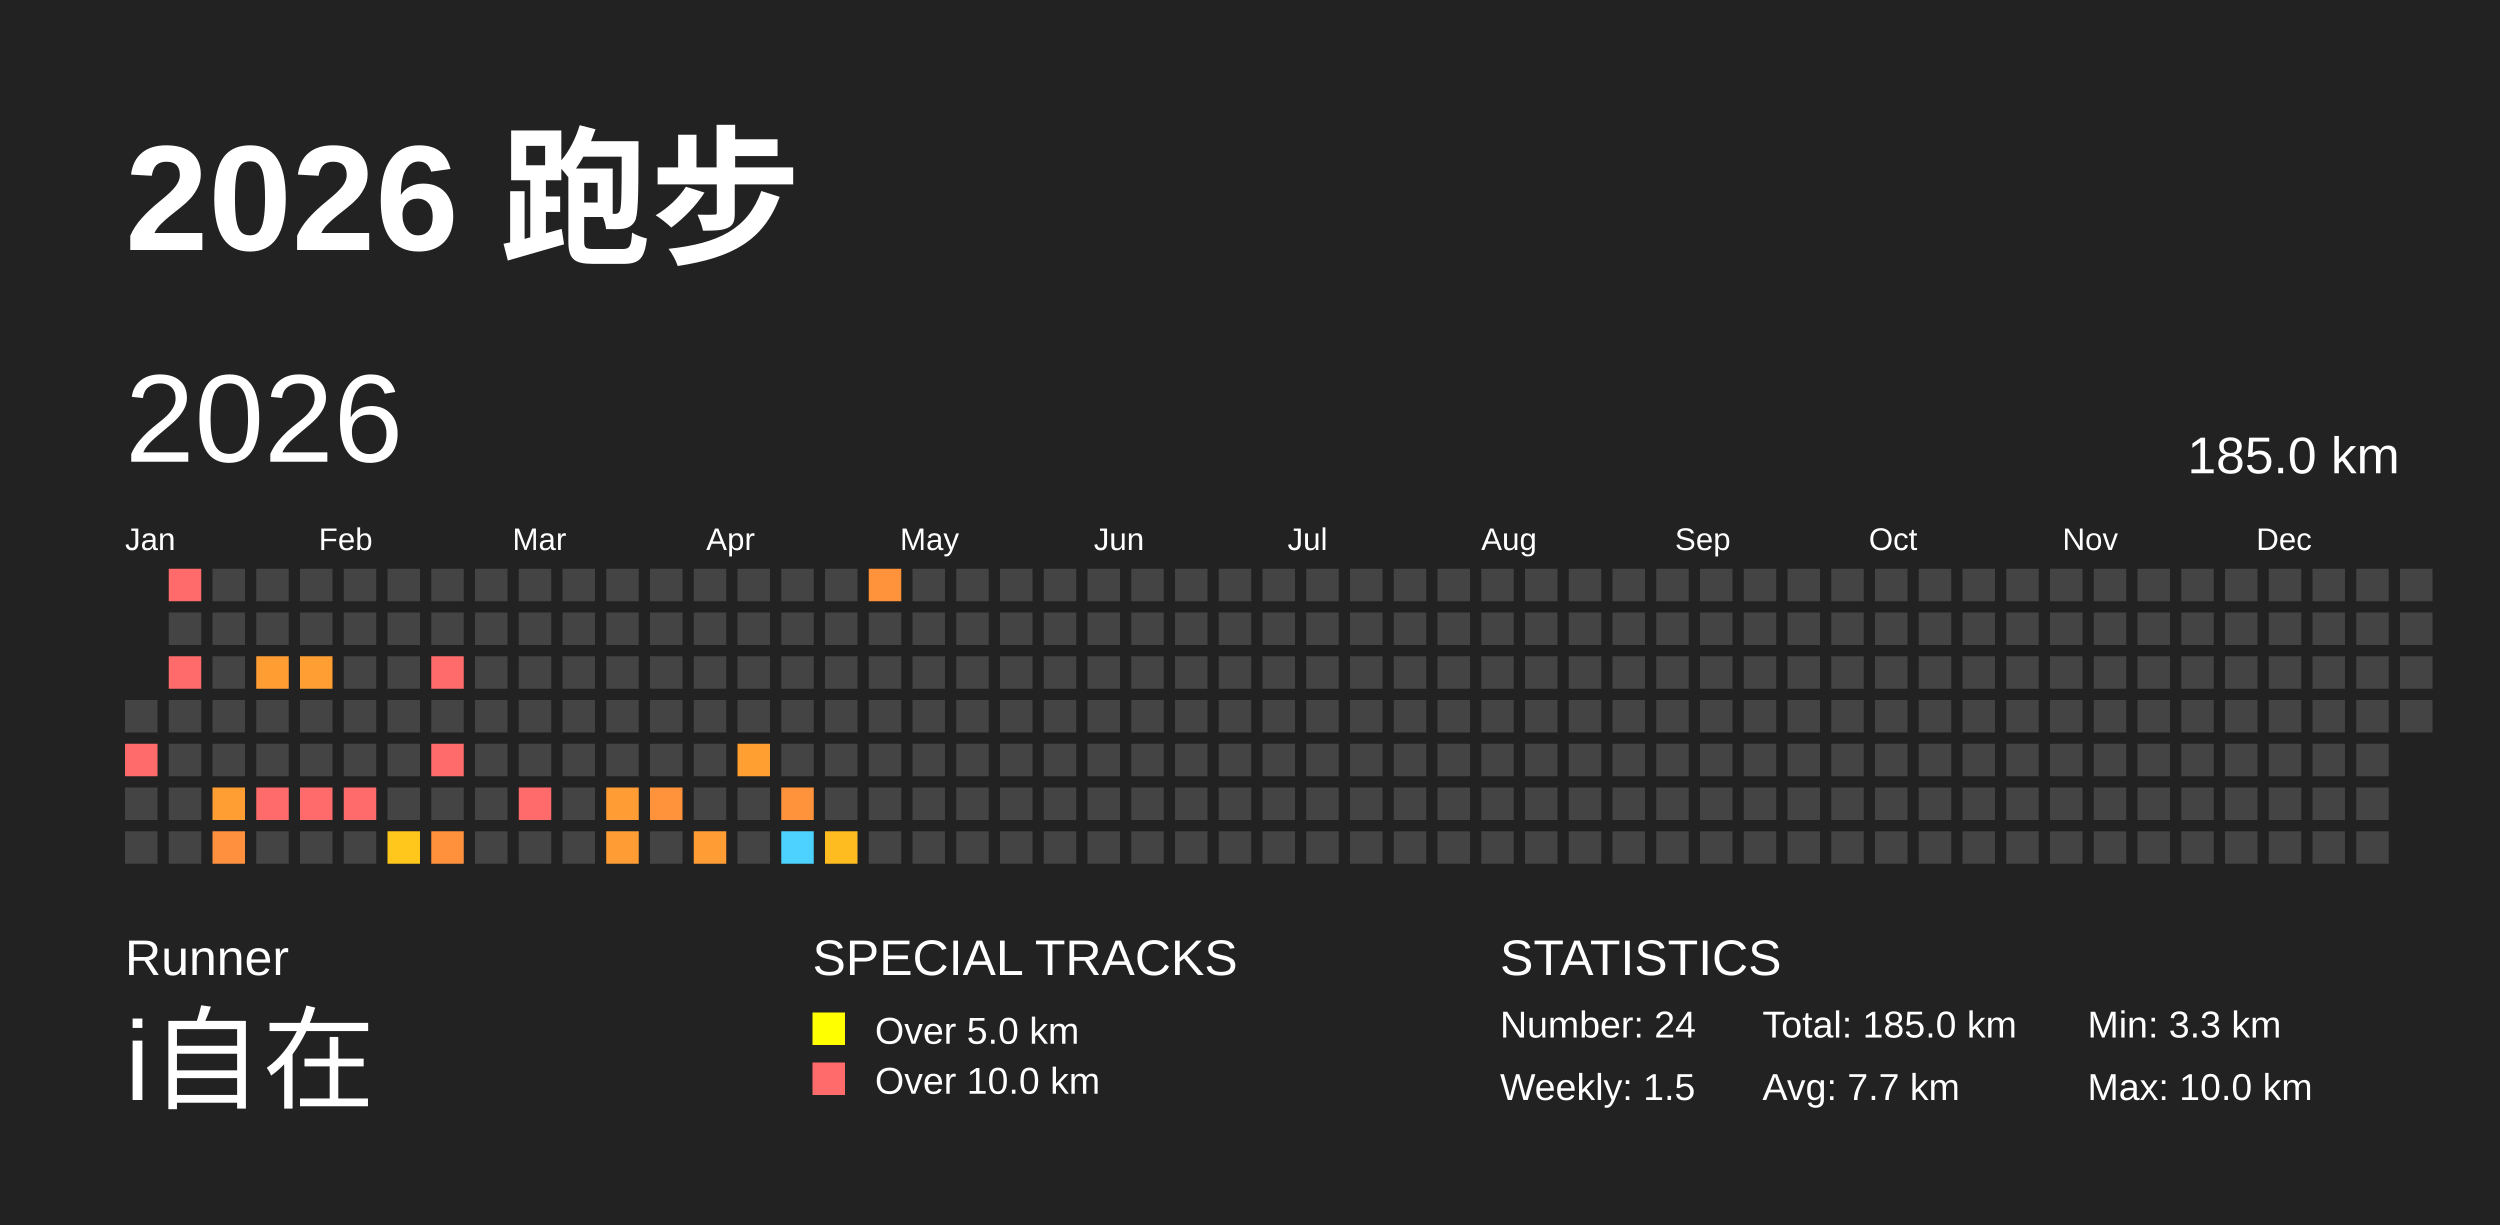
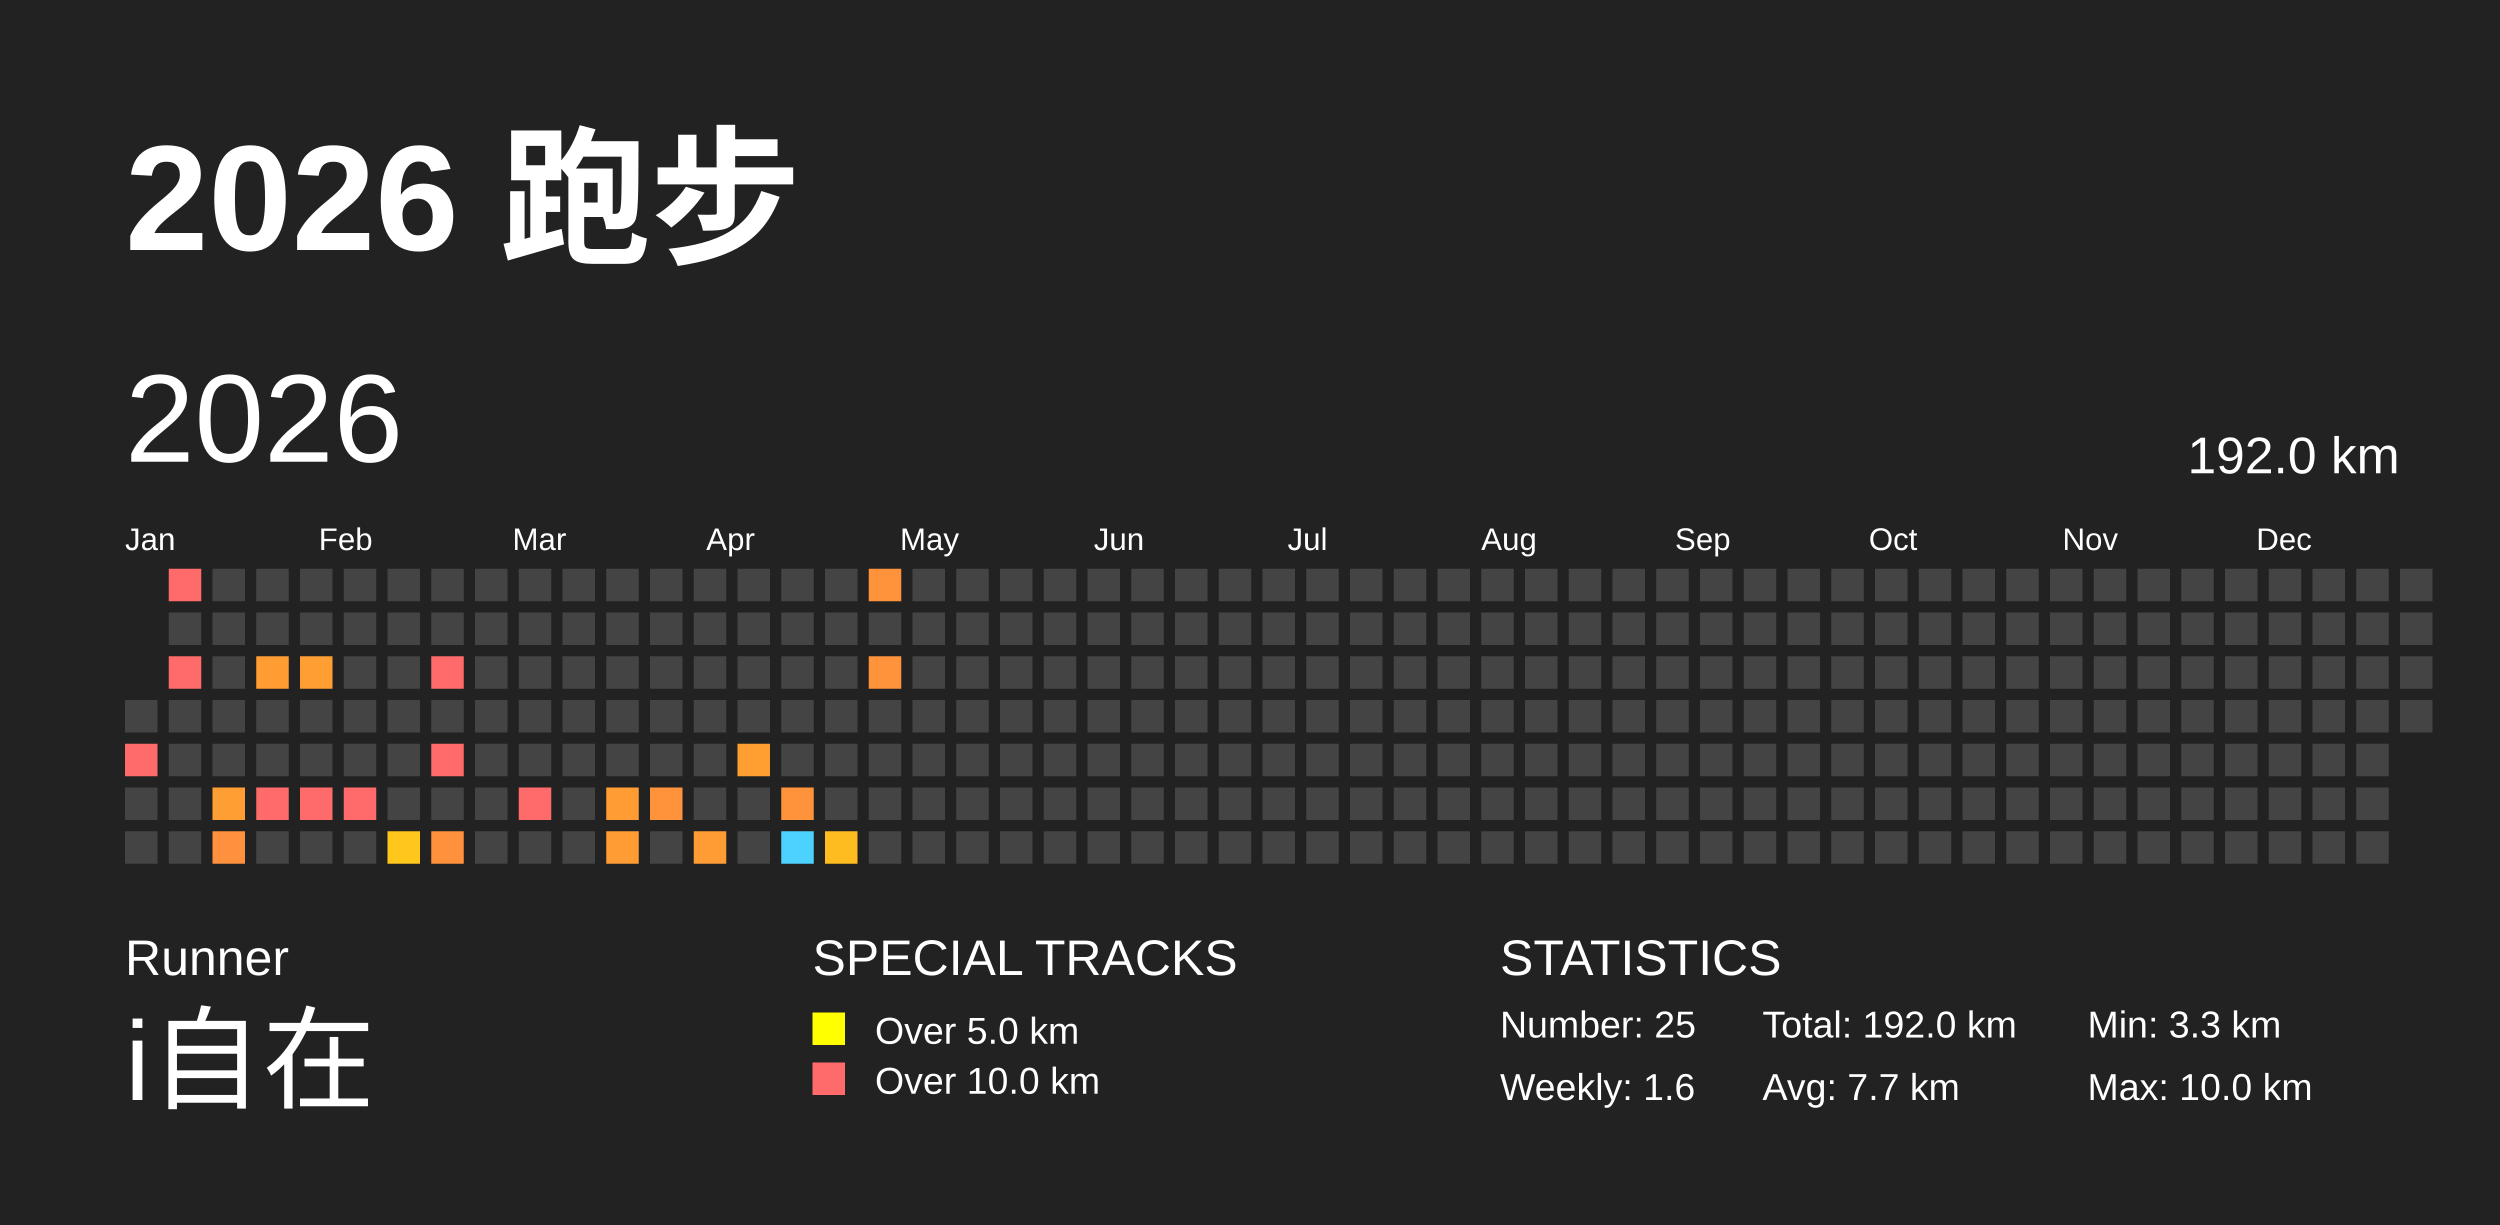
<svg xmlns="http://www.w3.org/2000/svg" baseProfile="full" height="98mm" version="1.1" viewBox="0,0,200,98" width="200mm">
  <defs />
  <rect fill="#222222" height="98" width="200" x="0" y="0" />
  <text fill="#FFFFFF" style="font-size:12px; font-family:Arial; font-weight:bold;" x="10" y="20">2026 跑步</text>
  <text fill="#FFFFFF" style="font-size:4px; font-family:Arial" x="10" y="78">Runner</text>
  <text fill="#FFFFFF" style="font-size:9px; font-family:Arial" x="10" y="88">i自在</text>
  <text fill="#FFFFFF" style="font-size:4px; font-family:Arial" x="65" y="78">SPECIAL TRACKS</text>
  <rect fill="#FFFF00" height="2.6" width="2.6" x="65" y="81" />
  <text fill="#FFFFFF" style="font-size:3px; font-family:Arial" x="70" y="83.5">Over 5.0 km</text>
  <rect fill="#FF6B6B" height="2.6" width="2.6" x="65" y="85" />
  <text fill="#FFFFFF" style="font-size:3px; font-family:Arial" x="70" y="87.5">Over 10.0 km</text>
  <text fill="#FFFFFF" style="font-size:4px; font-family:Arial" x="120" y="78">STATISTICS</text>
-   <text fill="#FFFFFF" style="font-size:3px; font-family:Arial" x="120" y="83">Number: 24</text>
-   <text fill="#FFFFFF" style="font-size:3px; font-family:Arial" x="120" y="88">Weekly: 1.5</text>
-   <text fill="#FFFFFF" style="font-size:3px; font-family:Arial" x="141" y="83">Total: 185.0 km</text>
+   <text fill="#FFFFFF" style="font-size:3px; font-family:Arial" x="120" y="83">Number: 25</text>
+   <text fill="#FFFFFF" style="font-size:3px; font-family:Arial" x="120" y="88">Weekly: 1.6</text>
+   <text fill="#FFFFFF" style="font-size:3px; font-family:Arial" x="141" y="83">Total: 192.0 km</text>
  <text fill="#FFFFFF" style="font-size:3px; font-family:Arial" x="141" y="88">Avg: 7.7 km</text>
  <text fill="#FFFFFF" style="font-size:3px; font-family:Arial" x="167" y="83">Min: 3.3 km</text>
  <text fill="#FFFFFF" style="font-size:3px; font-family:Arial" x="167" y="88">Max: 10.0 km</text>
  <text dominant-baseline="hanging" fill="#FFFFFF" style="font-size:10.0px; font-family:Arial;" x="10" y="30">2026</text>
-   <text dominant-baseline="hanging" fill="#FFFFFF" style="font-size:4.125px; font-family:Arial;" x="175" y="35">185.0 km</text>
+   <text dominant-baseline="hanging" fill="#FFFFFF" style="font-size:4.125px; font-family:Arial;" x="175" y="35">192.0 km</text>
  <text fill="#FFFFFF" style="font-size:2.5px; font-family:Arial" x="10.0" y="44">Jan</text>
  <text fill="#FFFFFF" style="font-size:2.5px; font-family:Arial" x="25.5" y="44">Feb</text>
  <text fill="#FFFFFF" style="font-size:2.5px; font-family:Arial" x="41.0" y="44">Mar</text>
  <text fill="#FFFFFF" style="font-size:2.5px; font-family:Arial" x="56.5" y="44">Apr</text>
  <text fill="#FFFFFF" style="font-size:2.5px; font-family:Arial" x="72.0" y="44">May</text>
  <text fill="#FFFFFF" style="font-size:2.5px; font-family:Arial" x="87.5" y="44">Jun</text>
  <text fill="#FFFFFF" style="font-size:2.5px; font-family:Arial" x="103.0" y="44">Jul</text>
  <text fill="#FFFFFF" style="font-size:2.5px; font-family:Arial" x="118.5" y="44">Aug</text>
  <text fill="#FFFFFF" style="font-size:2.5px; font-family:Arial" x="134.0" y="44">Sep</text>
  <text fill="#FFFFFF" style="font-size:2.5px; font-family:Arial" x="149.5" y="44">Oct</text>
  <text fill="#FFFFFF" style="font-size:2.5px; font-family:Arial" x="165.0" y="44">Nov</text>
  <text fill="#FFFFFF" style="font-size:2.5px; font-family:Arial" x="180.5" y="44">Dec</text>
  <rect fill="#444444" height="2.6" width="2.6" x="10.0" y="56.0" />
  <rect fill="#FF6B6B" height="2.6" width="2.6" x="10.0" y="59.5" />
  <rect fill="#444444" height="2.6" width="2.6" x="10.0" y="63.0" />
  <rect fill="#444444" height="2.6" width="2.6" x="10.0" y="66.5" />
  <rect fill="#FF6B6B" height="2.6" width="2.6" x="13.5" y="45.5" />
  <rect fill="#444444" height="2.6" width="2.6" x="13.5" y="49.0" />
  <rect fill="#FF6B6B" height="2.6" width="2.6" x="13.5" y="52.5" />
  <rect fill="#444444" height="2.6" width="2.6" x="13.5" y="56.0" />
  <rect fill="#444444" height="2.6" width="2.6" x="13.5" y="59.5" />
  <rect fill="#444444" height="2.6" width="2.6" x="13.5" y="63.0" />
  <rect fill="#444444" height="2.6" width="2.6" x="13.5" y="66.5" />
  <rect fill="#444444" height="2.6" width="2.6" x="17.0" y="45.5" />
  <rect fill="#444444" height="2.6" width="2.6" x="17.0" y="49.0" />
  <rect fill="#444444" height="2.6" width="2.6" x="17.0" y="52.5" />
  <rect fill="#444444" height="2.6" width="2.6" x="17.0" y="56.0" />
  <rect fill="#444444" height="2.6" width="2.6" x="17.0" y="59.5" />
  <rect fill="#ff9e33" height="2.6" width="2.6" x="17.0" y="63.0" />
  <rect fill="#ff903d" height="2.6" width="2.6" x="17.0" y="66.5" />
  <rect fill="#444444" height="2.6" width="2.6" x="20.5" y="45.5" />
  <rect fill="#444444" height="2.6" width="2.6" x="20.5" y="49.0" />
  <rect fill="#ff9d33" height="2.6" width="2.6" x="20.5" y="52.5" />
  <rect fill="#444444" height="2.6" width="2.6" x="20.5" y="56.0" />
  <rect fill="#444444" height="2.6" width="2.6" x="20.5" y="59.5" />
  <rect fill="#FF6B6B" height="2.6" width="2.6" x="20.5" y="63.0" />
  <rect fill="#444444" height="2.6" width="2.6" x="20.5" y="66.5" />
  <rect fill="#444444" height="2.6" width="2.6" x="24.0" y="45.5" />
  <rect fill="#444444" height="2.6" width="2.6" x="24.0" y="49.0" />
  <rect fill="#ff9e33" height="2.6" width="2.6" x="24.0" y="52.5" />
  <rect fill="#444444" height="2.6" width="2.6" x="24.0" y="56.0" />
  <rect fill="#444444" height="2.6" width="2.6" x="24.0" y="59.5" />
  <rect fill="#FF6B6B" height="2.6" width="2.6" x="24.0" y="63.0" />
  <rect fill="#444444" height="2.6" width="2.6" x="24.0" y="66.5" />
  <rect fill="#444444" height="2.6" width="2.6" x="27.5" y="45.5" />
  <rect fill="#444444" height="2.6" width="2.6" x="27.5" y="49.0" />
  <rect fill="#444444" height="2.6" width="2.6" x="27.5" y="52.5" />
  <rect fill="#444444" height="2.6" width="2.6" x="27.5" y="56.0" />
  <rect fill="#444444" height="2.6" width="2.6" x="27.5" y="59.5" />
  <rect fill="#FF6B6B" height="2.6" width="2.6" x="27.5" y="63.0" />
  <rect fill="#444444" height="2.6" width="2.6" x="27.5" y="66.5" />
  <rect fill="#444444" height="2.6" width="2.6" x="31.0" y="45.5" />
  <rect fill="#444444" height="2.6" width="2.6" x="31.0" y="49.0" />
  <rect fill="#444444" height="2.6" width="2.6" x="31.0" y="52.5" />
  <rect fill="#444444" height="2.6" width="2.6" x="31.0" y="56.0" />
  <rect fill="#444444" height="2.6" width="2.6" x="31.0" y="59.5" />
  <rect fill="#444444" height="2.6" width="2.6" x="31.0" y="63.0" />
  <rect fill="#ffc61b" height="2.6" width="2.6" x="31.0" y="66.5" />
  <rect fill="#444444" height="2.6" width="2.6" x="34.5" y="45.5" />
  <rect fill="#444444" height="2.6" width="2.6" x="34.5" y="49.0" />
  <rect fill="#FF6B6B" height="2.6" width="2.6" x="34.5" y="52.5" />
  <rect fill="#444444" height="2.6" width="2.6" x="34.5" y="56.0" />
  <rect fill="#FF6B6B" height="2.6" width="2.6" x="34.5" y="59.5" />
  <rect fill="#444444" height="2.6" width="2.6" x="34.5" y="63.0" />
  <rect fill="#ff913d" height="2.6" width="2.6" x="34.5" y="66.5" />
  <rect fill="#444444" height="2.6" width="2.6" x="38.0" y="45.5" />
  <rect fill="#444444" height="2.6" width="2.6" x="38.0" y="49.0" />
  <rect fill="#444444" height="2.6" width="2.6" x="38.0" y="52.5" />
  <rect fill="#444444" height="2.6" width="2.6" x="38.0" y="56.0" />
  <rect fill="#444444" height="2.6" width="2.6" x="38.0" y="59.5" />
  <rect fill="#444444" height="2.6" width="2.6" x="38.0" y="63.0" />
  <rect fill="#444444" height="2.6" width="2.6" x="38.0" y="66.5" />
  <rect fill="#444444" height="2.6" width="2.6" x="41.5" y="45.5" />
  <rect fill="#444444" height="2.6" width="2.6" x="41.5" y="49.0" />
  <rect fill="#444444" height="2.6" width="2.6" x="41.5" y="52.5" />
  <rect fill="#444444" height="2.6" width="2.6" x="41.5" y="56.0" />
  <rect fill="#444444" height="2.6" width="2.6" x="41.5" y="59.5" />
  <rect fill="#FF6B6B" height="2.6" width="2.6" x="41.5" y="63.0" />
  <rect fill="#444444" height="2.6" width="2.6" x="41.5" y="66.5" />
  <rect fill="#444444" height="2.6" width="2.6" x="45.0" y="45.5" />
  <rect fill="#444444" height="2.6" width="2.6" x="45.0" y="49.0" />
  <rect fill="#444444" height="2.6" width="2.6" x="45.0" y="52.5" />
  <rect fill="#444444" height="2.6" width="2.6" x="45.0" y="56.0" />
  <rect fill="#444444" height="2.6" width="2.6" x="45.0" y="59.5" />
  <rect fill="#444444" height="2.6" width="2.6" x="45.0" y="63.0" />
  <rect fill="#444444" height="2.6" width="2.6" x="45.0" y="66.5" />
  <rect fill="#444444" height="2.6" width="2.6" x="48.5" y="45.5" />
  <rect fill="#444444" height="2.6" width="2.6" x="48.5" y="49.0" />
  <rect fill="#444444" height="2.6" width="2.6" x="48.5" y="52.5" />
  <rect fill="#444444" height="2.6" width="2.6" x="48.5" y="56.0" />
  <rect fill="#444444" height="2.6" width="2.6" x="48.5" y="59.5" />
  <rect fill="#ff9c34" height="2.6" width="2.6" x="48.5" y="63.0" />
  <rect fill="#ff9d34" height="2.6" width="2.6" x="48.5" y="66.5" />
  <rect fill="#444444" height="2.6" width="2.6" x="52.0" y="45.5" />
  <rect fill="#444444" height="2.6" width="2.6" x="52.0" y="49.0" />
  <rect fill="#444444" height="2.6" width="2.6" x="52.0" y="52.5" />
  <rect fill="#444444" height="2.6" width="2.6" x="52.0" y="56.0" />
  <rect fill="#444444" height="2.6" width="2.6" x="52.0" y="59.5" />
  <rect fill="#ff933b" height="2.6" width="2.6" x="52.0" y="63.0" />
  <rect fill="#444444" height="2.6" width="2.6" x="52.0" y="66.5" />
  <rect fill="#444444" height="2.6" width="2.6" x="55.5" y="45.5" />
  <rect fill="#444444" height="2.6" width="2.6" x="55.5" y="49.0" />
  <rect fill="#444444" height="2.6" width="2.6" x="55.5" y="52.5" />
  <rect fill="#444444" height="2.6" width="2.6" x="55.5" y="56.0" />
  <rect fill="#444444" height="2.6" width="2.6" x="55.5" y="59.5" />
  <rect fill="#444444" height="2.6" width="2.6" x="55.5" y="63.0" />
  <rect fill="#ff9c34" height="2.6" width="2.6" x="55.5" y="66.5" />
  <rect fill="#444444" height="2.6" width="2.6" x="59.0" y="45.5" />
  <rect fill="#444444" height="2.6" width="2.6" x="59.0" y="49.0" />
  <rect fill="#444444" height="2.6" width="2.6" x="59.0" y="52.5" />
  <rect fill="#444444" height="2.6" width="2.6" x="59.0" y="56.0" />
  <rect fill="#ff9f32" height="2.6" width="2.6" x="59.0" y="59.5" />
  <rect fill="#444444" height="2.6" width="2.6" x="59.0" y="63.0" />
  <rect fill="#444444" height="2.6" width="2.6" x="59.0" y="66.5" />
  <rect fill="#444444" height="2.6" width="2.6" x="62.5" y="45.5" />
  <rect fill="#444444" height="2.6" width="2.6" x="62.5" y="49.0" />
  <rect fill="#444444" height="2.6" width="2.6" x="62.5" y="52.5" />
  <rect fill="#444444" height="2.6" width="2.6" x="62.5" y="56.0" />
  <rect fill="#444444" height="2.6" width="2.6" x="62.5" y="59.5" />
  <rect fill="#ff933b" height="2.6" width="2.6" x="62.5" y="63.0" />
  <rect fill="#4dd2ff" height="2.6" width="2.6" x="62.5" y="66.5" />
  <rect fill="#444444" height="2.6" width="2.6" x="66.0" y="45.5" />
  <rect fill="#444444" height="2.6" width="2.6" x="66.0" y="49.0" />
  <rect fill="#444444" height="2.6" width="2.6" x="66.0" y="52.5" />
  <rect fill="#444444" height="2.6" width="2.6" x="66.0" y="56.0" />
  <rect fill="#444444" height="2.6" width="2.6" x="66.0" y="59.5" />
  <rect fill="#444444" height="2.6" width="2.6" x="66.0" y="63.0" />
  <rect fill="#ffbc20" height="2.6" width="2.6" x="66.0" y="66.5" />
  <rect fill="#ff933b" height="2.6" width="2.6" x="69.5" y="45.5" />
  <rect fill="#444444" height="2.6" width="2.6" x="69.5" y="49.0" />
-   <rect fill="#444444" height="2.6" width="2.6" x="69.5" y="52.5" />
+   <rect fill="#ff933b" height="2.6" width="2.6" x="69.5" y="52.5" />
  <rect fill="#444444" height="2.6" width="2.6" x="69.5" y="56.0" />
  <rect fill="#444444" height="2.6" width="2.6" x="69.5" y="59.5" />
  <rect fill="#444444" height="2.6" width="2.6" x="69.5" y="63.0" />
  <rect fill="#444444" height="2.6" width="2.6" x="69.5" y="66.5" />
  <rect fill="#444444" height="2.6" width="2.6" x="73.0" y="45.5" />
  <rect fill="#444444" height="2.6" width="2.6" x="73.0" y="49.0" />
  <rect fill="#444444" height="2.6" width="2.6" x="73.0" y="52.5" />
  <rect fill="#444444" height="2.6" width="2.6" x="73.0" y="56.0" />
  <rect fill="#444444" height="2.6" width="2.6" x="73.0" y="59.5" />
  <rect fill="#444444" height="2.6" width="2.6" x="73.0" y="63.0" />
  <rect fill="#444444" height="2.6" width="2.6" x="73.0" y="66.5" />
  <rect fill="#444444" height="2.6" width="2.6" x="76.5" y="45.5" />
  <rect fill="#444444" height="2.6" width="2.6" x="76.5" y="49.0" />
  <rect fill="#444444" height="2.6" width="2.6" x="76.5" y="52.5" />
  <rect fill="#444444" height="2.6" width="2.6" x="76.5" y="56.0" />
  <rect fill="#444444" height="2.6" width="2.6" x="76.5" y="59.5" />
  <rect fill="#444444" height="2.6" width="2.6" x="76.5" y="63.0" />
  <rect fill="#444444" height="2.6" width="2.6" x="76.5" y="66.5" />
  <rect fill="#444444" height="2.6" width="2.6" x="80.0" y="45.5" />
  <rect fill="#444444" height="2.6" width="2.6" x="80.0" y="49.0" />
  <rect fill="#444444" height="2.6" width="2.6" x="80.0" y="52.5" />
  <rect fill="#444444" height="2.6" width="2.6" x="80.0" y="56.0" />
  <rect fill="#444444" height="2.6" width="2.6" x="80.0" y="59.5" />
  <rect fill="#444444" height="2.6" width="2.6" x="80.0" y="63.0" />
  <rect fill="#444444" height="2.6" width="2.6" x="80.0" y="66.5" />
  <rect fill="#444444" height="2.6" width="2.6" x="83.5" y="45.5" />
  <rect fill="#444444" height="2.6" width="2.6" x="83.5" y="49.0" />
  <rect fill="#444444" height="2.6" width="2.6" x="83.5" y="52.5" />
  <rect fill="#444444" height="2.6" width="2.6" x="83.5" y="56.0" />
  <rect fill="#444444" height="2.6" width="2.6" x="83.5" y="59.5" />
  <rect fill="#444444" height="2.6" width="2.6" x="83.5" y="63.0" />
  <rect fill="#444444" height="2.6" width="2.6" x="83.5" y="66.5" />
  <rect fill="#444444" height="2.6" width="2.6" x="87.0" y="45.5" />
  <rect fill="#444444" height="2.6" width="2.6" x="87.0" y="49.0" />
  <rect fill="#444444" height="2.6" width="2.6" x="87.0" y="52.5" />
  <rect fill="#444444" height="2.6" width="2.6" x="87.0" y="56.0" />
  <rect fill="#444444" height="2.6" width="2.6" x="87.0" y="59.5" />
  <rect fill="#444444" height="2.6" width="2.6" x="87.0" y="63.0" />
  <rect fill="#444444" height="2.6" width="2.6" x="87.0" y="66.5" />
  <rect fill="#444444" height="2.6" width="2.6" x="90.5" y="45.5" />
  <rect fill="#444444" height="2.6" width="2.6" x="90.5" y="49.0" />
  <rect fill="#444444" height="2.6" width="2.6" x="90.5" y="52.5" />
  <rect fill="#444444" height="2.6" width="2.6" x="90.5" y="56.0" />
  <rect fill="#444444" height="2.6" width="2.6" x="90.5" y="59.5" />
  <rect fill="#444444" height="2.6" width="2.6" x="90.5" y="63.0" />
  <rect fill="#444444" height="2.6" width="2.6" x="90.5" y="66.5" />
  <rect fill="#444444" height="2.6" width="2.6" x="94.0" y="45.5" />
  <rect fill="#444444" height="2.6" width="2.6" x="94.0" y="49.0" />
  <rect fill="#444444" height="2.6" width="2.6" x="94.0" y="52.5" />
  <rect fill="#444444" height="2.6" width="2.6" x="94.0" y="56.0" />
  <rect fill="#444444" height="2.6" width="2.6" x="94.0" y="59.5" />
  <rect fill="#444444" height="2.6" width="2.6" x="94.0" y="63.0" />
  <rect fill="#444444" height="2.6" width="2.6" x="94.0" y="66.5" />
  <rect fill="#444444" height="2.6" width="2.6" x="97.5" y="45.5" />
  <rect fill="#444444" height="2.6" width="2.6" x="97.5" y="49.0" />
  <rect fill="#444444" height="2.6" width="2.6" x="97.5" y="52.5" />
  <rect fill="#444444" height="2.6" width="2.6" x="97.5" y="56.0" />
  <rect fill="#444444" height="2.6" width="2.6" x="97.5" y="59.5" />
  <rect fill="#444444" height="2.6" width="2.6" x="97.5" y="63.0" />
  <rect fill="#444444" height="2.6" width="2.6" x="97.5" y="66.5" />
  <rect fill="#444444" height="2.6" width="2.6" x="101.0" y="45.5" />
  <rect fill="#444444" height="2.6" width="2.6" x="101.0" y="49.0" />
  <rect fill="#444444" height="2.6" width="2.6" x="101.0" y="52.5" />
  <rect fill="#444444" height="2.6" width="2.6" x="101.0" y="56.0" />
  <rect fill="#444444" height="2.6" width="2.6" x="101.0" y="59.5" />
  <rect fill="#444444" height="2.6" width="2.6" x="101.0" y="63.0" />
  <rect fill="#444444" height="2.6" width="2.6" x="101.0" y="66.5" />
  <rect fill="#444444" height="2.6" width="2.6" x="104.5" y="45.5" />
  <rect fill="#444444" height="2.6" width="2.6" x="104.5" y="49.0" />
  <rect fill="#444444" height="2.6" width="2.6" x="104.5" y="52.5" />
  <rect fill="#444444" height="2.6" width="2.6" x="104.5" y="56.0" />
  <rect fill="#444444" height="2.6" width="2.6" x="104.5" y="59.5" />
  <rect fill="#444444" height="2.6" width="2.6" x="104.5" y="63.0" />
  <rect fill="#444444" height="2.6" width="2.6" x="104.5" y="66.5" />
  <rect fill="#444444" height="2.6" width="2.6" x="108.0" y="45.5" />
  <rect fill="#444444" height="2.6" width="2.6" x="108.0" y="49.0" />
  <rect fill="#444444" height="2.6" width="2.6" x="108.0" y="52.5" />
  <rect fill="#444444" height="2.6" width="2.6" x="108.0" y="56.0" />
  <rect fill="#444444" height="2.6" width="2.6" x="108.0" y="59.5" />
  <rect fill="#444444" height="2.6" width="2.6" x="108.0" y="63.0" />
  <rect fill="#444444" height="2.6" width="2.6" x="108.0" y="66.5" />
  <rect fill="#444444" height="2.6" width="2.6" x="111.5" y="45.5" />
  <rect fill="#444444" height="2.6" width="2.6" x="111.5" y="49.0" />
  <rect fill="#444444" height="2.6" width="2.6" x="111.5" y="52.5" />
  <rect fill="#444444" height="2.6" width="2.6" x="111.5" y="56.0" />
  <rect fill="#444444" height="2.6" width="2.6" x="111.5" y="59.5" />
  <rect fill="#444444" height="2.6" width="2.6" x="111.5" y="63.0" />
  <rect fill="#444444" height="2.6" width="2.6" x="111.5" y="66.5" />
  <rect fill="#444444" height="2.6" width="2.6" x="115.0" y="45.5" />
  <rect fill="#444444" height="2.6" width="2.6" x="115.0" y="49.0" />
  <rect fill="#444444" height="2.6" width="2.6" x="115.0" y="52.5" />
  <rect fill="#444444" height="2.6" width="2.6" x="115.0" y="56.0" />
  <rect fill="#444444" height="2.6" width="2.6" x="115.0" y="59.5" />
  <rect fill="#444444" height="2.6" width="2.6" x="115.0" y="63.0" />
  <rect fill="#444444" height="2.6" width="2.6" x="115.0" y="66.5" />
  <rect fill="#444444" height="2.6" width="2.6" x="118.5" y="45.5" />
  <rect fill="#444444" height="2.6" width="2.6" x="118.5" y="49.0" />
  <rect fill="#444444" height="2.6" width="2.6" x="118.5" y="52.5" />
  <rect fill="#444444" height="2.6" width="2.6" x="118.5" y="56.0" />
  <rect fill="#444444" height="2.6" width="2.6" x="118.5" y="59.5" />
  <rect fill="#444444" height="2.6" width="2.6" x="118.5" y="63.0" />
  <rect fill="#444444" height="2.6" width="2.6" x="118.5" y="66.5" />
  <rect fill="#444444" height="2.6" width="2.6" x="122.0" y="45.5" />
  <rect fill="#444444" height="2.6" width="2.6" x="122.0" y="49.0" />
  <rect fill="#444444" height="2.6" width="2.6" x="122.0" y="52.5" />
  <rect fill="#444444" height="2.6" width="2.6" x="122.0" y="56.0" />
  <rect fill="#444444" height="2.6" width="2.6" x="122.0" y="59.5" />
  <rect fill="#444444" height="2.6" width="2.6" x="122.0" y="63.0" />
  <rect fill="#444444" height="2.6" width="2.6" x="122.0" y="66.5" />
  <rect fill="#444444" height="2.6" width="2.6" x="125.5" y="45.5" />
  <rect fill="#444444" height="2.6" width="2.6" x="125.5" y="49.0" />
  <rect fill="#444444" height="2.6" width="2.6" x="125.5" y="52.5" />
  <rect fill="#444444" height="2.6" width="2.6" x="125.5" y="56.0" />
  <rect fill="#444444" height="2.6" width="2.6" x="125.5" y="59.5" />
  <rect fill="#444444" height="2.6" width="2.6" x="125.5" y="63.0" />
  <rect fill="#444444" height="2.6" width="2.6" x="125.5" y="66.5" />
  <rect fill="#444444" height="2.6" width="2.6" x="129.0" y="45.5" />
  <rect fill="#444444" height="2.6" width="2.6" x="129.0" y="49.0" />
  <rect fill="#444444" height="2.6" width="2.6" x="129.0" y="52.5" />
  <rect fill="#444444" height="2.6" width="2.6" x="129.0" y="56.0" />
  <rect fill="#444444" height="2.6" width="2.6" x="129.0" y="59.5" />
  <rect fill="#444444" height="2.6" width="2.6" x="129.0" y="63.0" />
  <rect fill="#444444" height="2.6" width="2.6" x="129.0" y="66.5" />
  <rect fill="#444444" height="2.6" width="2.6" x="132.5" y="45.5" />
  <rect fill="#444444" height="2.6" width="2.6" x="132.5" y="49.0" />
  <rect fill="#444444" height="2.6" width="2.6" x="132.5" y="52.5" />
  <rect fill="#444444" height="2.6" width="2.6" x="132.5" y="56.0" />
  <rect fill="#444444" height="2.6" width="2.6" x="132.5" y="59.5" />
  <rect fill="#444444" height="2.6" width="2.6" x="132.5" y="63.0" />
  <rect fill="#444444" height="2.6" width="2.6" x="132.5" y="66.5" />
  <rect fill="#444444" height="2.6" width="2.6" x="136.0" y="45.5" />
  <rect fill="#444444" height="2.6" width="2.6" x="136.0" y="49.0" />
  <rect fill="#444444" height="2.6" width="2.6" x="136.0" y="52.5" />
  <rect fill="#444444" height="2.6" width="2.6" x="136.0" y="56.0" />
  <rect fill="#444444" height="2.6" width="2.6" x="136.0" y="59.5" />
  <rect fill="#444444" height="2.6" width="2.6" x="136.0" y="63.0" />
  <rect fill="#444444" height="2.6" width="2.6" x="136.0" y="66.5" />
  <rect fill="#444444" height="2.6" width="2.6" x="139.5" y="45.5" />
  <rect fill="#444444" height="2.6" width="2.6" x="139.5" y="49.0" />
  <rect fill="#444444" height="2.6" width="2.6" x="139.5" y="52.5" />
  <rect fill="#444444" height="2.6" width="2.6" x="139.5" y="56.0" />
  <rect fill="#444444" height="2.6" width="2.6" x="139.5" y="59.5" />
  <rect fill="#444444" height="2.6" width="2.6" x="139.5" y="63.0" />
  <rect fill="#444444" height="2.6" width="2.6" x="139.5" y="66.5" />
  <rect fill="#444444" height="2.6" width="2.6" x="143.0" y="45.5" />
  <rect fill="#444444" height="2.6" width="2.6" x="143.0" y="49.0" />
  <rect fill="#444444" height="2.6" width="2.6" x="143.0" y="52.5" />
  <rect fill="#444444" height="2.6" width="2.6" x="143.0" y="56.0" />
  <rect fill="#444444" height="2.6" width="2.6" x="143.0" y="59.5" />
  <rect fill="#444444" height="2.6" width="2.6" x="143.0" y="63.0" />
  <rect fill="#444444" height="2.6" width="2.6" x="143.0" y="66.5" />
  <rect fill="#444444" height="2.6" width="2.6" x="146.5" y="45.5" />
  <rect fill="#444444" height="2.6" width="2.6" x="146.5" y="49.0" />
  <rect fill="#444444" height="2.6" width="2.6" x="146.5" y="52.5" />
  <rect fill="#444444" height="2.6" width="2.6" x="146.5" y="56.0" />
  <rect fill="#444444" height="2.6" width="2.6" x="146.5" y="59.5" />
  <rect fill="#444444" height="2.6" width="2.6" x="146.5" y="63.0" />
  <rect fill="#444444" height="2.6" width="2.6" x="146.5" y="66.5" />
  <rect fill="#444444" height="2.6" width="2.6" x="150.0" y="45.5" />
  <rect fill="#444444" height="2.6" width="2.6" x="150.0" y="49.0" />
  <rect fill="#444444" height="2.6" width="2.6" x="150.0" y="52.5" />
  <rect fill="#444444" height="2.6" width="2.6" x="150.0" y="56.0" />
  <rect fill="#444444" height="2.6" width="2.6" x="150.0" y="59.5" />
  <rect fill="#444444" height="2.6" width="2.6" x="150.0" y="63.0" />
  <rect fill="#444444" height="2.6" width="2.6" x="150.0" y="66.5" />
  <rect fill="#444444" height="2.6" width="2.6" x="153.5" y="45.5" />
  <rect fill="#444444" height="2.6" width="2.6" x="153.5" y="49.0" />
  <rect fill="#444444" height="2.6" width="2.6" x="153.5" y="52.5" />
  <rect fill="#444444" height="2.6" width="2.6" x="153.5" y="56.0" />
  <rect fill="#444444" height="2.6" width="2.6" x="153.5" y="59.5" />
  <rect fill="#444444" height="2.6" width="2.6" x="153.5" y="63.0" />
  <rect fill="#444444" height="2.6" width="2.6" x="153.5" y="66.5" />
  <rect fill="#444444" height="2.6" width="2.6" x="157.0" y="45.5" />
  <rect fill="#444444" height="2.6" width="2.6" x="157.0" y="49.0" />
  <rect fill="#444444" height="2.6" width="2.6" x="157.0" y="52.5" />
  <rect fill="#444444" height="2.6" width="2.6" x="157.0" y="56.0" />
  <rect fill="#444444" height="2.6" width="2.6" x="157.0" y="59.5" />
  <rect fill="#444444" height="2.6" width="2.6" x="157.0" y="63.0" />
  <rect fill="#444444" height="2.6" width="2.6" x="157.0" y="66.5" />
  <rect fill="#444444" height="2.6" width="2.6" x="160.5" y="45.5" />
  <rect fill="#444444" height="2.6" width="2.6" x="160.5" y="49.0" />
  <rect fill="#444444" height="2.6" width="2.6" x="160.5" y="52.5" />
  <rect fill="#444444" height="2.6" width="2.6" x="160.5" y="56.0" />
  <rect fill="#444444" height="2.6" width="2.6" x="160.5" y="59.5" />
  <rect fill="#444444" height="2.6" width="2.6" x="160.5" y="63.0" />
  <rect fill="#444444" height="2.6" width="2.6" x="160.5" y="66.5" />
  <rect fill="#444444" height="2.6" width="2.6" x="164.0" y="45.5" />
  <rect fill="#444444" height="2.6" width="2.6" x="164.0" y="49.0" />
  <rect fill="#444444" height="2.6" width="2.6" x="164.0" y="52.5" />
  <rect fill="#444444" height="2.6" width="2.6" x="164.0" y="56.0" />
  <rect fill="#444444" height="2.6" width="2.6" x="164.0" y="59.5" />
  <rect fill="#444444" height="2.6" width="2.6" x="164.0" y="63.0" />
  <rect fill="#444444" height="2.6" width="2.6" x="164.0" y="66.5" />
  <rect fill="#444444" height="2.6" width="2.6" x="167.5" y="45.5" />
  <rect fill="#444444" height="2.6" width="2.6" x="167.5" y="49.0" />
  <rect fill="#444444" height="2.6" width="2.6" x="167.5" y="52.5" />
  <rect fill="#444444" height="2.6" width="2.6" x="167.5" y="56.0" />
  <rect fill="#444444" height="2.6" width="2.6" x="167.5" y="59.5" />
  <rect fill="#444444" height="2.6" width="2.6" x="167.5" y="63.0" />
  <rect fill="#444444" height="2.6" width="2.6" x="167.5" y="66.5" />
  <rect fill="#444444" height="2.6" width="2.6" x="171.0" y="45.5" />
  <rect fill="#444444" height="2.6" width="2.6" x="171.0" y="49.0" />
  <rect fill="#444444" height="2.6" width="2.6" x="171.0" y="52.5" />
  <rect fill="#444444" height="2.6" width="2.6" x="171.0" y="56.0" />
  <rect fill="#444444" height="2.6" width="2.6" x="171.0" y="59.5" />
  <rect fill="#444444" height="2.6" width="2.6" x="171.0" y="63.0" />
  <rect fill="#444444" height="2.6" width="2.6" x="171.0" y="66.5" />
  <rect fill="#444444" height="2.6" width="2.6" x="174.5" y="45.5" />
  <rect fill="#444444" height="2.6" width="2.6" x="174.5" y="49.0" />
  <rect fill="#444444" height="2.6" width="2.6" x="174.5" y="52.5" />
  <rect fill="#444444" height="2.6" width="2.6" x="174.5" y="56.0" />
  <rect fill="#444444" height="2.6" width="2.6" x="174.5" y="59.5" />
  <rect fill="#444444" height="2.6" width="2.6" x="174.5" y="63.0" />
  <rect fill="#444444" height="2.6" width="2.6" x="174.5" y="66.5" />
  <rect fill="#444444" height="2.6" width="2.6" x="178.0" y="45.5" />
  <rect fill="#444444" height="2.6" width="2.6" x="178.0" y="49.0" />
  <rect fill="#444444" height="2.6" width="2.6" x="178.0" y="52.5" />
  <rect fill="#444444" height="2.6" width="2.6" x="178.0" y="56.0" />
  <rect fill="#444444" height="2.6" width="2.6" x="178.0" y="59.5" />
  <rect fill="#444444" height="2.6" width="2.6" x="178.0" y="63.0" />
  <rect fill="#444444" height="2.6" width="2.6" x="178.0" y="66.5" />
  <rect fill="#444444" height="2.6" width="2.6" x="181.5" y="45.5" />
  <rect fill="#444444" height="2.6" width="2.6" x="181.5" y="49.0" />
  <rect fill="#444444" height="2.6" width="2.6" x="181.5" y="52.5" />
  <rect fill="#444444" height="2.6" width="2.6" x="181.5" y="56.0" />
  <rect fill="#444444" height="2.6" width="2.6" x="181.5" y="59.5" />
  <rect fill="#444444" height="2.6" width="2.6" x="181.5" y="63.0" />
  <rect fill="#444444" height="2.6" width="2.6" x="181.5" y="66.5" />
  <rect fill="#444444" height="2.6" width="2.6" x="185.0" y="45.5" />
  <rect fill="#444444" height="2.6" width="2.6" x="185.0" y="49.0" />
  <rect fill="#444444" height="2.6" width="2.6" x="185.0" y="52.5" />
  <rect fill="#444444" height="2.6" width="2.6" x="185.0" y="56.0" />
  <rect fill="#444444" height="2.6" width="2.6" x="185.0" y="59.5" />
  <rect fill="#444444" height="2.6" width="2.6" x="185.0" y="63.0" />
  <rect fill="#444444" height="2.6" width="2.6" x="185.0" y="66.5" />
  <rect fill="#444444" height="2.6" width="2.6" x="188.5" y="45.5" />
  <rect fill="#444444" height="2.6" width="2.6" x="188.5" y="49.0" />
  <rect fill="#444444" height="2.6" width="2.6" x="188.5" y="52.5" />
  <rect fill="#444444" height="2.6" width="2.6" x="188.5" y="56.0" />
  <rect fill="#444444" height="2.6" width="2.6" x="188.5" y="59.5" />
  <rect fill="#444444" height="2.6" width="2.6" x="188.5" y="63.0" />
  <rect fill="#444444" height="2.6" width="2.6" x="188.5" y="66.5" />
  <rect fill="#444444" height="2.6" width="2.6" x="192.0" y="45.5" />
  <rect fill="#444444" height="2.6" width="2.6" x="192.0" y="49.0" />
  <rect fill="#444444" height="2.6" width="2.6" x="192.0" y="52.5" />
  <rect fill="#444444" height="2.6" width="2.6" x="192.0" y="56.0" />
</svg>
